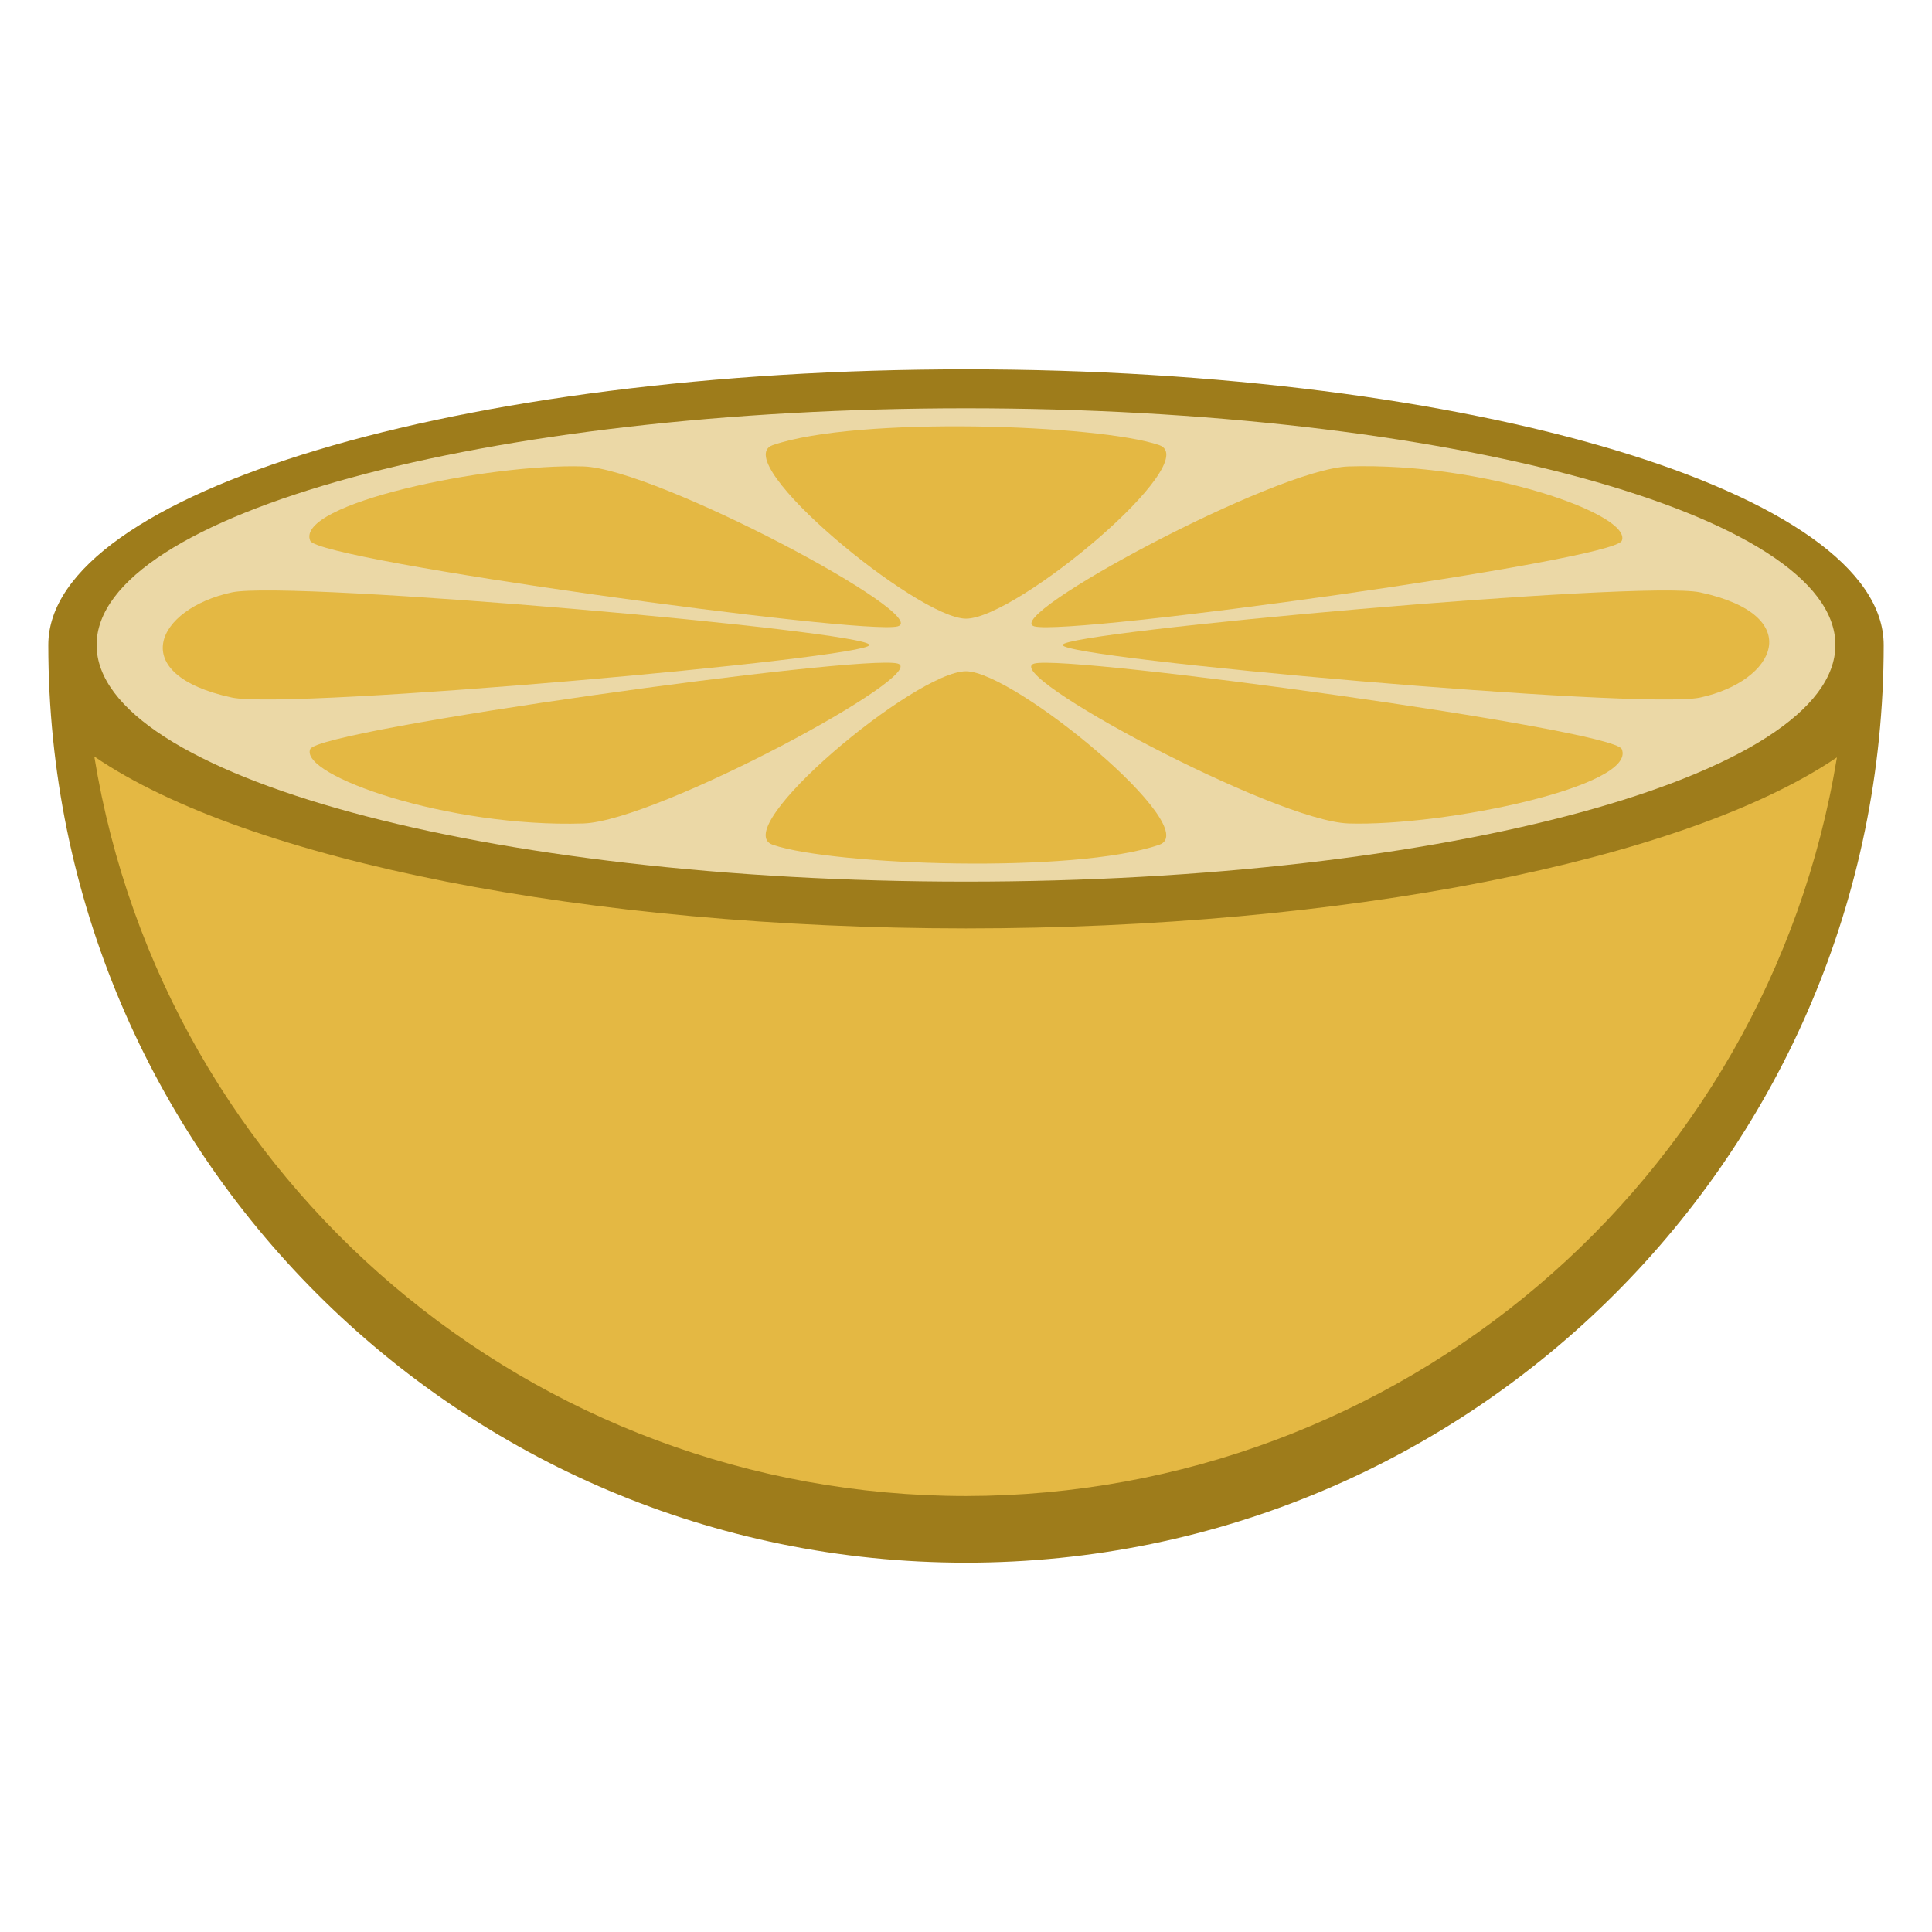
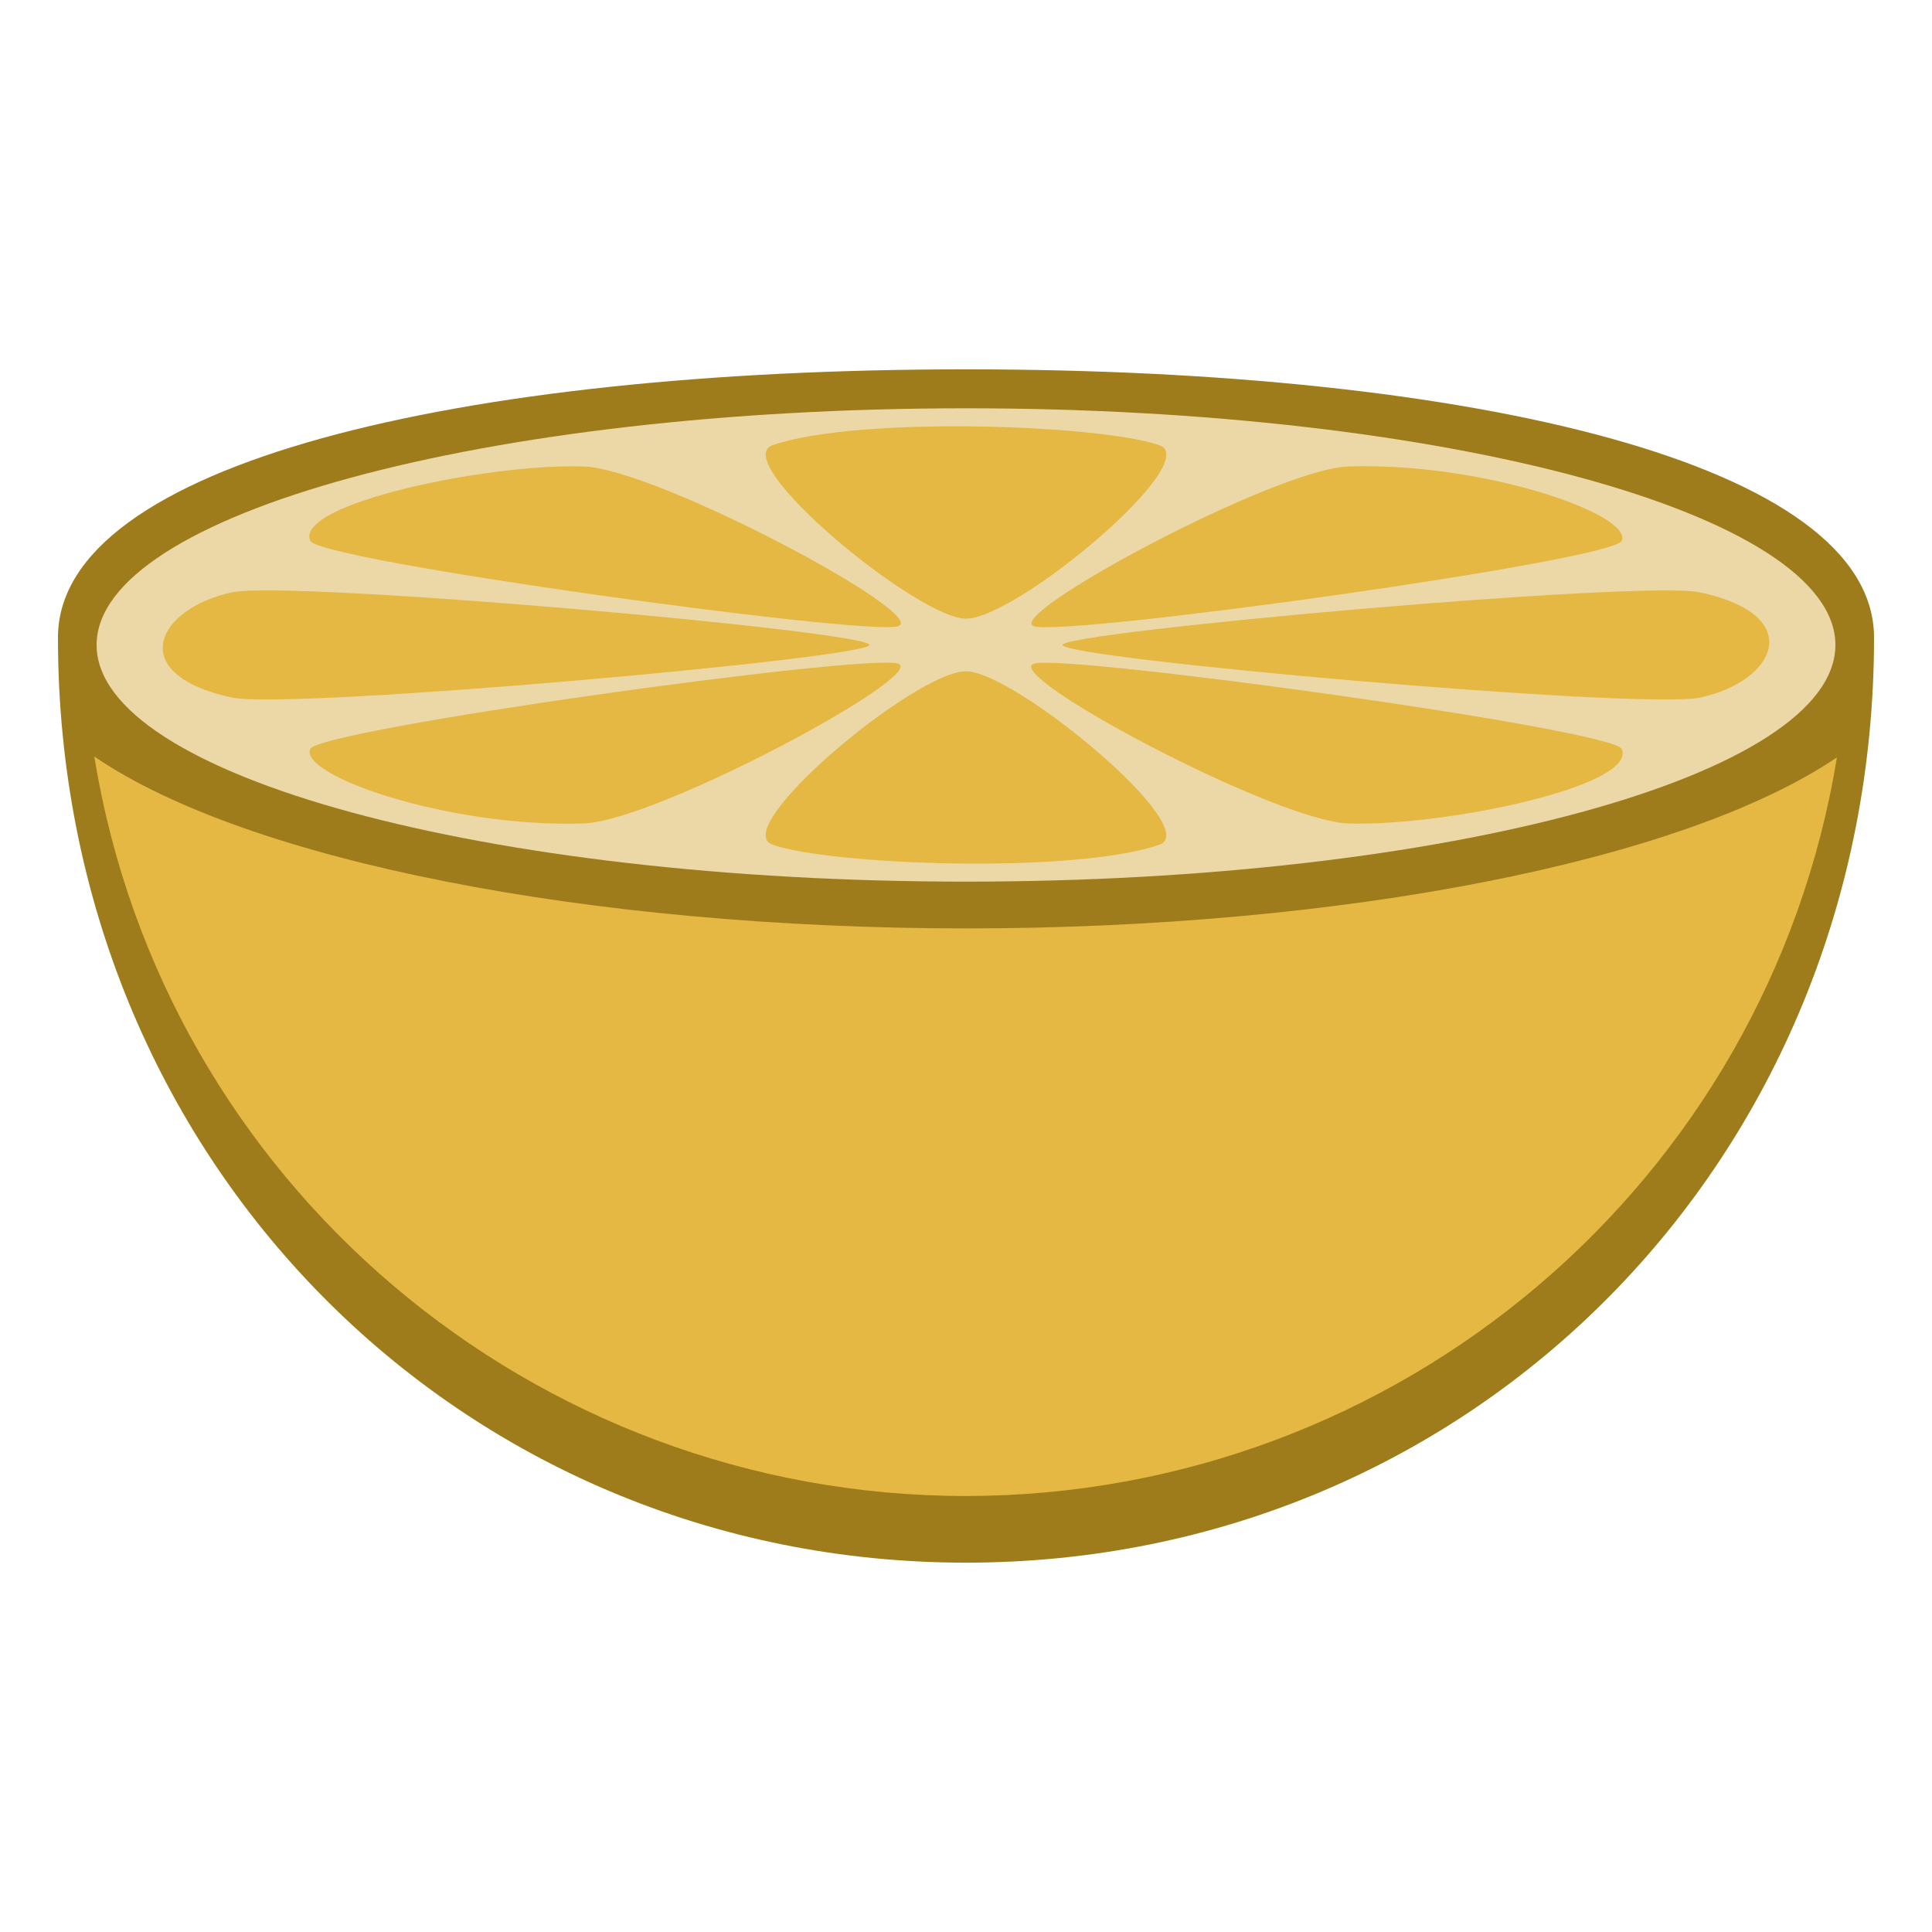
- <svg xmlns="http://www.w3.org/2000/svg" height="100" width="100" version="1.1" id="svg2">
+ <svg xmlns="http://www.w3.org/2000/svg" id="svg2" version="1.1" width="100" height="100">
  <defs id="defs6" />
  <g id="g1612">
-     <path id="path4233" d="m 50,19.117 c -26.233,0 -47.499,6.387 -47.5,14.266 0.088,1.028 0.085,0.83 0,0 0,26.234 21.266,47.5 47.5,47.5 26.234,0 47.5,-21.266 47.5,-47.5 -0.21,1.595 -0.147,1.296 0,0 C 97.499,25.504 76.233,19.117 50,19.117 Z" style="color:#000000;display:inline;overflow:visible;visibility:visible;opacity:1;fill:#9e7c1b;fill-opacity:1;fill-rule:nonzero;stroke:none;stroke-width:0.493;stroke-linecap:round;stroke-linejoin:round;stroke-miterlimit:4;stroke-dasharray:none;stroke-dashoffset:0;stroke-opacity:1;marker:none;enable-background:accumulate" />
-     <path id="path4233-3" d="M 4.881,39.158 C 8.469,61.214 27.577,77.424 50.001,77.434 72.395,77.407 91.476,61.225 95.08,39.201 87.137,44.583 69.483,48.05 50.001,48.055 30.471,48.047 12.788,44.561 4.881,39.158 Z" style="color:#000000;display:inline;overflow:visible;visibility:visible;opacity:1;fill:#e4b843;fill-opacity:1;fill-rule:nonzero;stroke:none;stroke-width:0.515;stroke-linecap:round;stroke-linejoin:round;stroke-miterlimit:4;stroke-dasharray:none;stroke-dashoffset:0;stroke-opacity:1;marker:none;enable-background:accumulate" />
-     <path style="color:#000000;display:inline;overflow:visible;visibility:visible;opacity:1;fill:#ebd8a6;fill-opacity:1;fill-rule:nonzero;stroke:none;stroke-width:0.244;stroke-linecap:round;stroke-linejoin:round;stroke-miterlimit:4;stroke-dasharray:none;stroke-dashoffset:0;stroke-opacity:1;marker:none;enable-background:accumulate" d="m 95,33.383 a 45,12.25 0 0 1 -45,12.25 45,12.25 0 0 1 -45,-12.25 45,12.25 0 0 1 45,-12.25 45,12.25 0 0 1 45,12.25 z" id="path4233-6-3" />
-     <path id="path1672" d="m 50,32.022 c 2.625,0 12.375,-8.167 10,-8.983 -3.104,-1.067 -15.611,-1.509 -20,0 -2.375,0.817 7.5,8.983 10,8.983 z" style="fill:#e4b843;fill-opacity:1;stroke:none;stroke-width:0.522px;stroke-linecap:butt;stroke-linejoin:miter;stroke-opacity:1" />
-     <path id="path1672-4" d="m 50,34.744 c -2.625,0 -12.375,8.167 -10,8.983 3.104,1.067 15.611,1.509 20,0 2.375,-0.817 -7.5,-8.983 -10,-8.983 z" style="fill:#e4b843;fill-opacity:1;stroke:none;stroke-width:0.522px;stroke-linecap:butt;stroke-linejoin:miter;stroke-opacity:1" />
-     <path id="path1672-7" d="m 46.464,32.42 c 1.856,-0.505 -12.463,-8.157 -16.263,-8.277 -4.967,-0.157 -14.959,1.938 -14.142,3.85 0.442,1.035 28.638,4.909 30.406,4.427 z" style="fill:#e4b843;fill-opacity:1;stroke:none;stroke-width:0.522px;stroke-linecap:butt;stroke-linejoin:miter;stroke-opacity:1" />
-     <path id="path1672-4-6" d="m 53.536,34.345 c -1.856,0.505 12.463,8.157 16.263,8.277 4.967,0.157 14.959,-1.938 14.142,-3.85 -0.442,-1.035 -28.638,-4.909 -30.406,-4.427 z" style="fill:#e4b843;fill-opacity:1;stroke:none;stroke-width:0.522px;stroke-linecap:butt;stroke-linejoin:miter;stroke-opacity:1" />
-     <path id="path1672-5" d="m 53.536,32.42 c 1.856,0.505 29.964,-3.393 30.406,-4.427 0.578,-1.352 -7.118,-4.072 -14.142,-3.85 -3.801,0.12 -18.031,7.796 -16.263,8.277 z" style="fill:#e4b843;fill-opacity:1;stroke:none;stroke-width:0.522px;stroke-linecap:butt;stroke-linejoin:miter;stroke-opacity:1" />
-     <path id="path1672-4-69" d="m 46.464,34.345 c -1.856,-0.505 -29.964,3.393 -30.406,4.427 -0.578,1.352 7.118,4.072 14.142,3.85 3.801,-0.12 18.031,-7.796 16.263,-8.277 z" style="fill:#e4b843;fill-opacity:1;stroke:none;stroke-width:0.522px;stroke-linecap:butt;stroke-linejoin:miter;stroke-opacity:1" />
-     <path id="path1672-3" d="m 55,33.383 c 0,0.715 30,3.369 33,2.722 3.92,-0.845 5.544,-4.25 0,-5.444 -3,-0.647 -33,2.042 -33,2.722 z" style="fill:#e4b843;fill-opacity:1;stroke:none;stroke-width:0.522px;stroke-linecap:butt;stroke-linejoin:miter;stroke-opacity:1" />
-     <path id="path1672-4-7" d="m 45,33.383 c 0,-0.715 -30,-3.369 -33,-2.722 -3.92,0.845 -5.544,4.25 0,5.444 3,0.647 33,-2.042 33,-2.722 z" style="fill:#e4b843;fill-opacity:1;stroke:none;stroke-width:0.522px;stroke-linecap:butt;stroke-linejoin:miter;stroke-opacity:1" />
+     <path style="color:#000000;display:inline;overflow:visible;visibility:visible;opacity:1;fill:#9e7c1b;fill-opacity:1;fill-rule:nonzero;stroke:none;stroke-width:0.493;stroke-linecap:round;stroke-linejoin:round;stroke-miterlimit:4;stroke-dasharray:none;stroke-dashoffset:0;stroke-opacity:1;marker:none;enable-background:accumulate" d="M 50,19.117 C 23.767,19.117 3,24 3,33 3,60 23.766,80.883 50,80.883 76.234,80.883 97,60 97,33 97,24 76.233,19.117 50,19.117 Z" id="path4233" />
+     <path style="color:#000000;display:inline;overflow:visible;visibility:visible;opacity:1;fill:#e4b843;fill-opacity:1;fill-rule:nonzero;stroke:none;stroke-width:0.515;stroke-linecap:round;stroke-linejoin:round;stroke-miterlimit:4;stroke-dasharray:none;stroke-dashoffset:0;stroke-opacity:1;marker:none;enable-background:accumulate" d="M 4.881,39.158 C 8.469,61.214 27.577,77.424 50.001,77.434 72.395,77.407 91.476,61.225 95.08,39.201 87.137,44.583 69.483,48.05 50.001,48.055 30.471,48.047 12.788,44.561 4.881,39.158 Z" id="path4233-3" />
+     <path id="path4233-6-3" d="m 95,33.383 a 45,12.25 0 0 1 -45,12.25 45,12.25 0 0 1 -45,-12.25 45,12.25 0 0 1 45,-12.25 45,12.25 0 0 1 45,12.25 z" style="color:#000000;display:inline;overflow:visible;visibility:visible;opacity:1;fill:#ebd8a6;fill-opacity:1;fill-rule:nonzero;stroke:none;stroke-width:0.244;stroke-linecap:round;stroke-linejoin:round;stroke-miterlimit:4;stroke-dasharray:none;stroke-dashoffset:0;stroke-opacity:1;marker:none;enable-background:accumulate" />
+     <path style="fill:#e4b843;fill-opacity:1;stroke:none;stroke-width:0.522px;stroke-linecap:butt;stroke-linejoin:miter;stroke-opacity:1" d="m 50,32.022 c 2.625,0 12.375,-8.167 10,-8.983 -3.104,-1.067 -15.611,-1.509 -20,0 -2.375,0.817 7.5,8.983 10,8.983 z" id="path1672" />
+     <path style="fill:#e4b843;fill-opacity:1;stroke:none;stroke-width:0.522px;stroke-linecap:butt;stroke-linejoin:miter;stroke-opacity:1" d="m 50,34.744 c -2.625,0 -12.375,8.167 -10,8.983 3.104,1.067 15.611,1.509 20,0 2.375,-0.817 -7.5,-8.983 -10,-8.983 z" id="path1672-4" />
+     <path style="fill:#e4b843;fill-opacity:1;stroke:none;stroke-width:0.522px;stroke-linecap:butt;stroke-linejoin:miter;stroke-opacity:1" d="m 46.464,32.42 c 1.856,-0.505 -12.463,-8.157 -16.263,-8.277 -4.967,-0.157 -14.959,1.938 -14.142,3.85 0.442,1.035 28.638,4.909 30.406,4.427 z" id="path1672-7" />
+     <path style="fill:#e4b843;fill-opacity:1;stroke:none;stroke-width:0.522px;stroke-linecap:butt;stroke-linejoin:miter;stroke-opacity:1" d="m 53.536,34.345 c -1.856,0.505 12.463,8.157 16.263,8.277 4.967,0.157 14.959,-1.938 14.142,-3.85 -0.442,-1.035 -28.638,-4.909 -30.406,-4.427 z" id="path1672-4-6" />
+     <path style="fill:#e4b843;fill-opacity:1;stroke:none;stroke-width:0.522px;stroke-linecap:butt;stroke-linejoin:miter;stroke-opacity:1" d="m 53.536,32.42 c 1.856,0.505 29.964,-3.393 30.406,-4.427 0.578,-1.352 -7.118,-4.072 -14.142,-3.85 -3.801,0.12 -18.031,7.796 -16.263,8.277 z" id="path1672-5" />
+     <path style="fill:#e4b843;fill-opacity:1;stroke:none;stroke-width:0.522px;stroke-linecap:butt;stroke-linejoin:miter;stroke-opacity:1" d="m 46.464,34.345 c -1.856,-0.505 -29.964,3.393 -30.406,4.427 -0.578,1.352 7.118,4.072 14.142,3.85 3.801,-0.12 18.031,-7.796 16.263,-8.277 z" id="path1672-4-69" />
+     <path style="fill:#e4b843;fill-opacity:1;stroke:none;stroke-width:0.522px;stroke-linecap:butt;stroke-linejoin:miter;stroke-opacity:1" d="m 55,33.383 c 0,0.715 30,3.369 33,2.722 3.92,-0.845 5.544,-4.25 0,-5.444 -3,-0.647 -33,2.042 -33,2.722 z" id="path1672-3" />
+     <path style="fill:#e4b843;fill-opacity:1;stroke:none;stroke-width:0.522px;stroke-linecap:butt;stroke-linejoin:miter;stroke-opacity:1" d="m 45,33.383 c 0,-0.715 -30,-3.369 -33,-2.722 -3.92,0.845 -5.544,4.25 0,5.444 3,0.647 33,-2.042 33,-2.722 z" id="path1672-4-7" />
  </g>
</svg>
